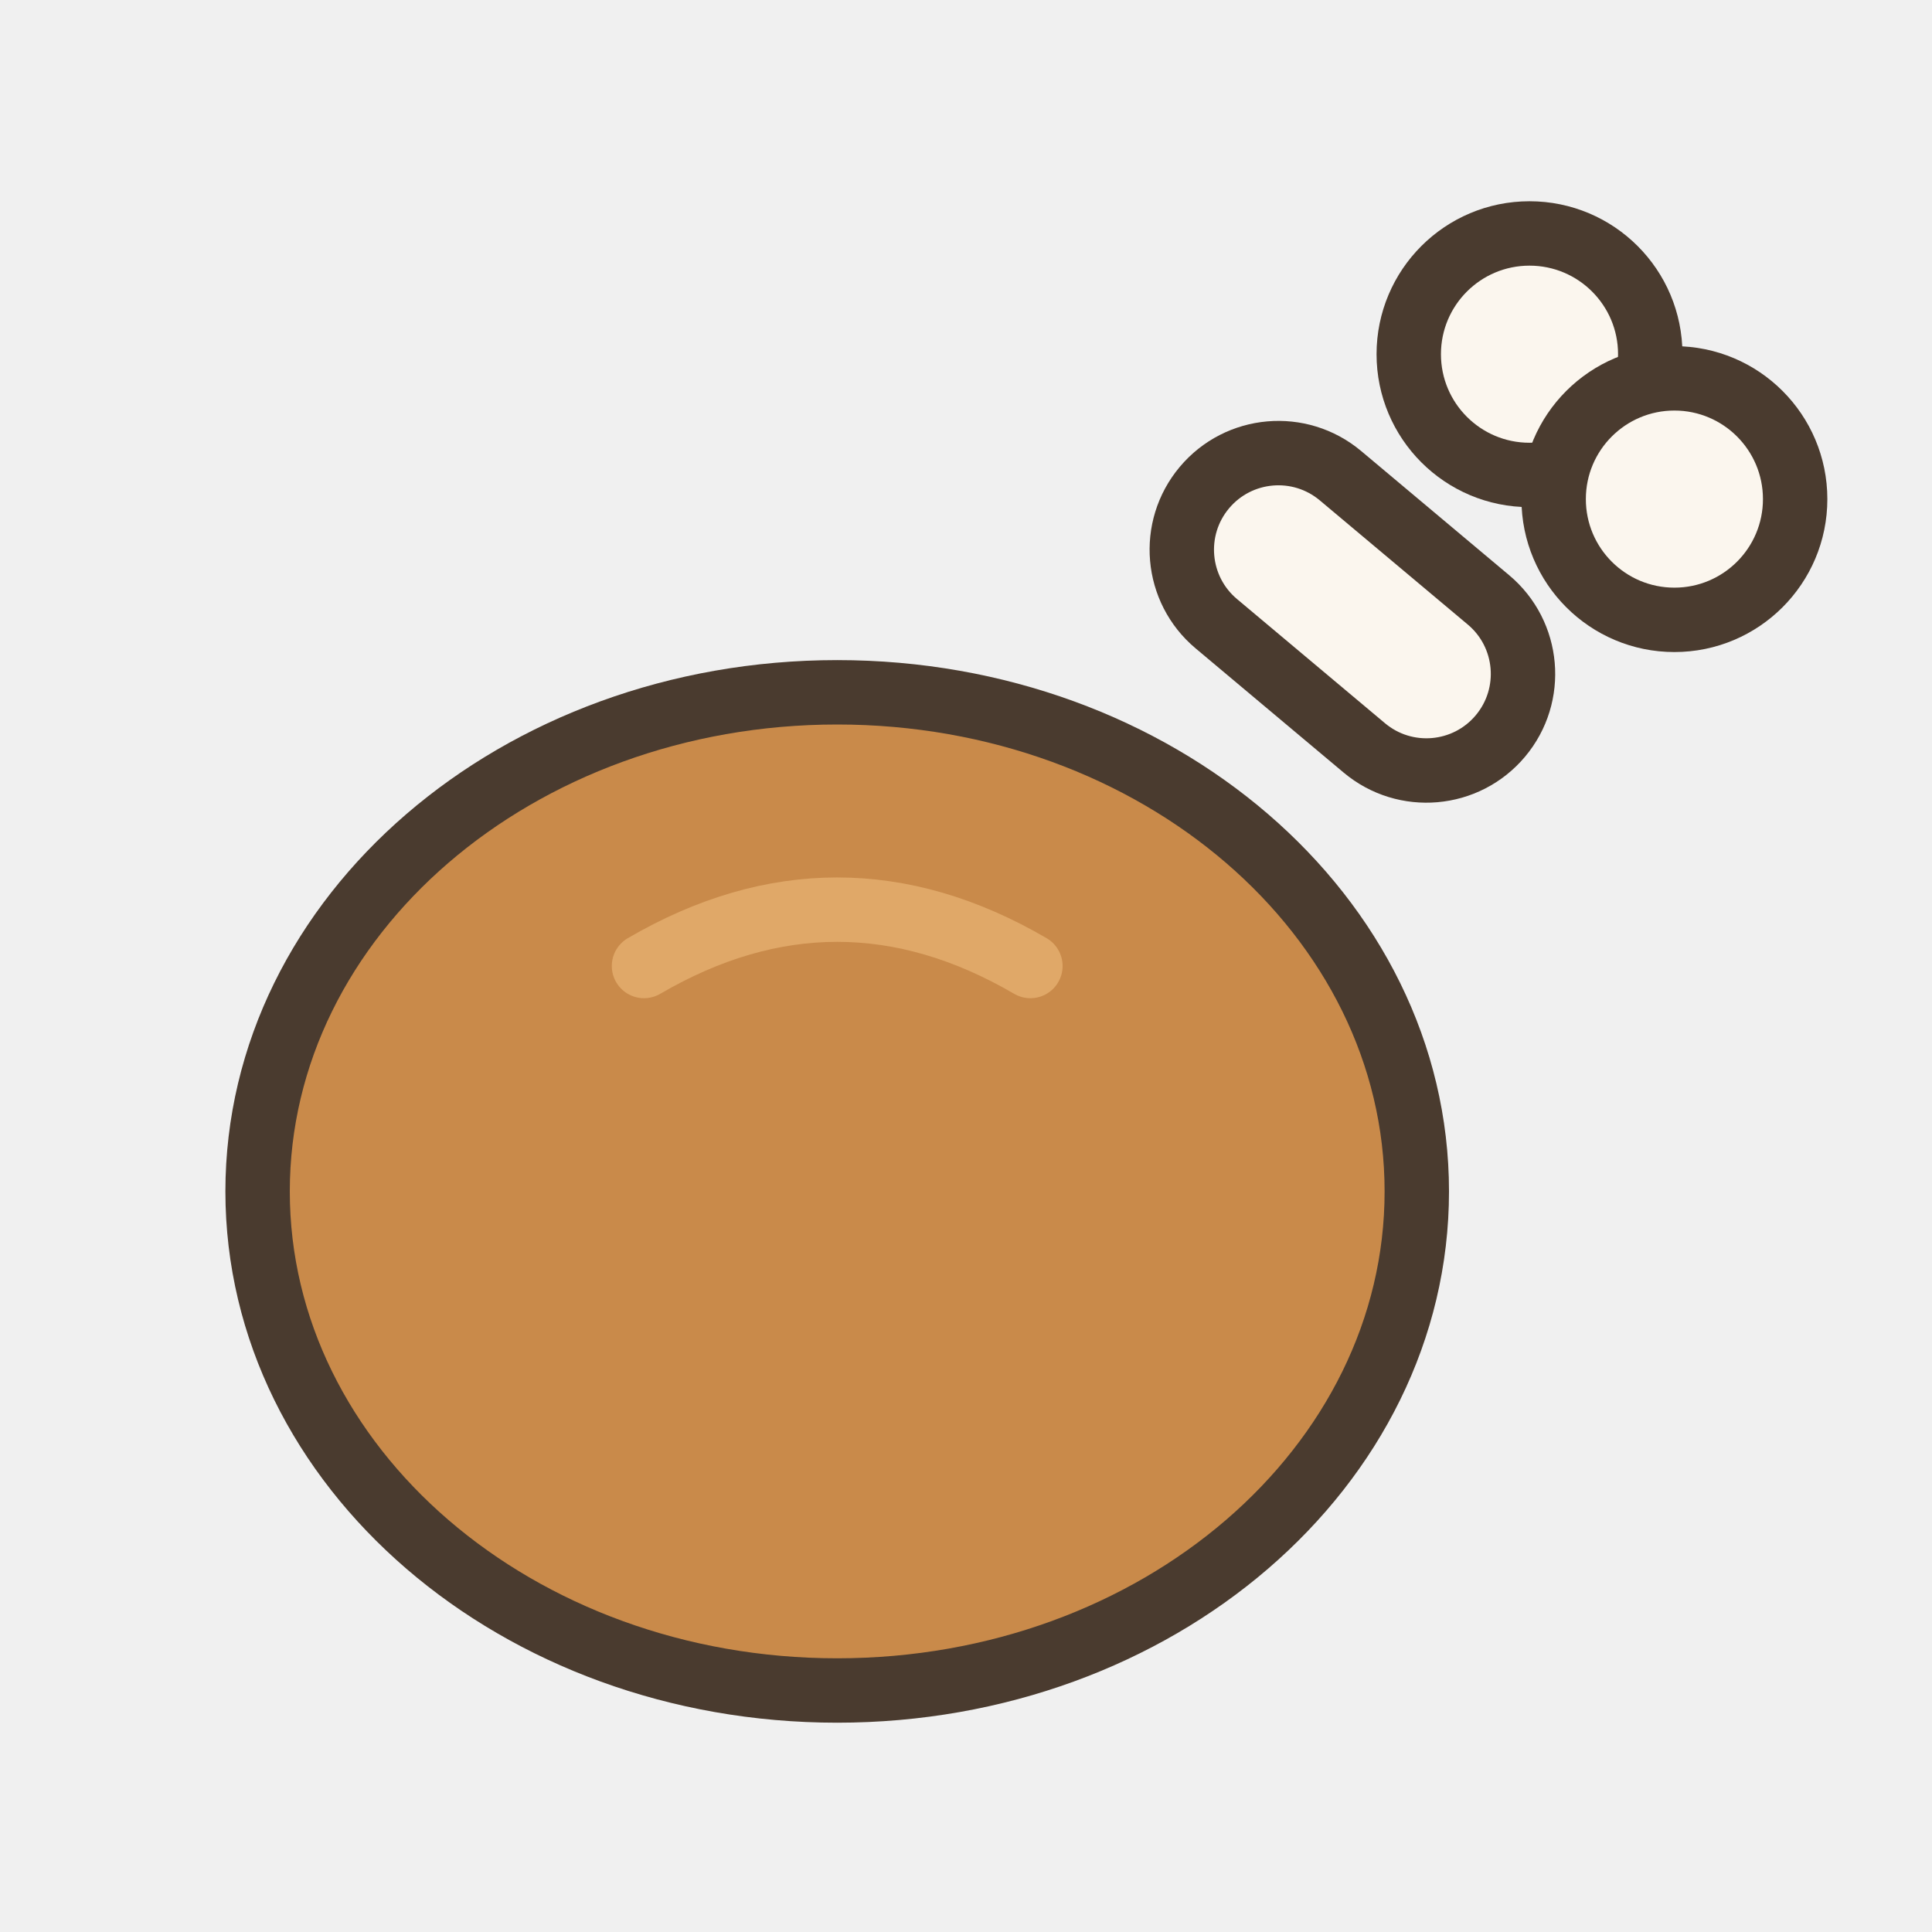
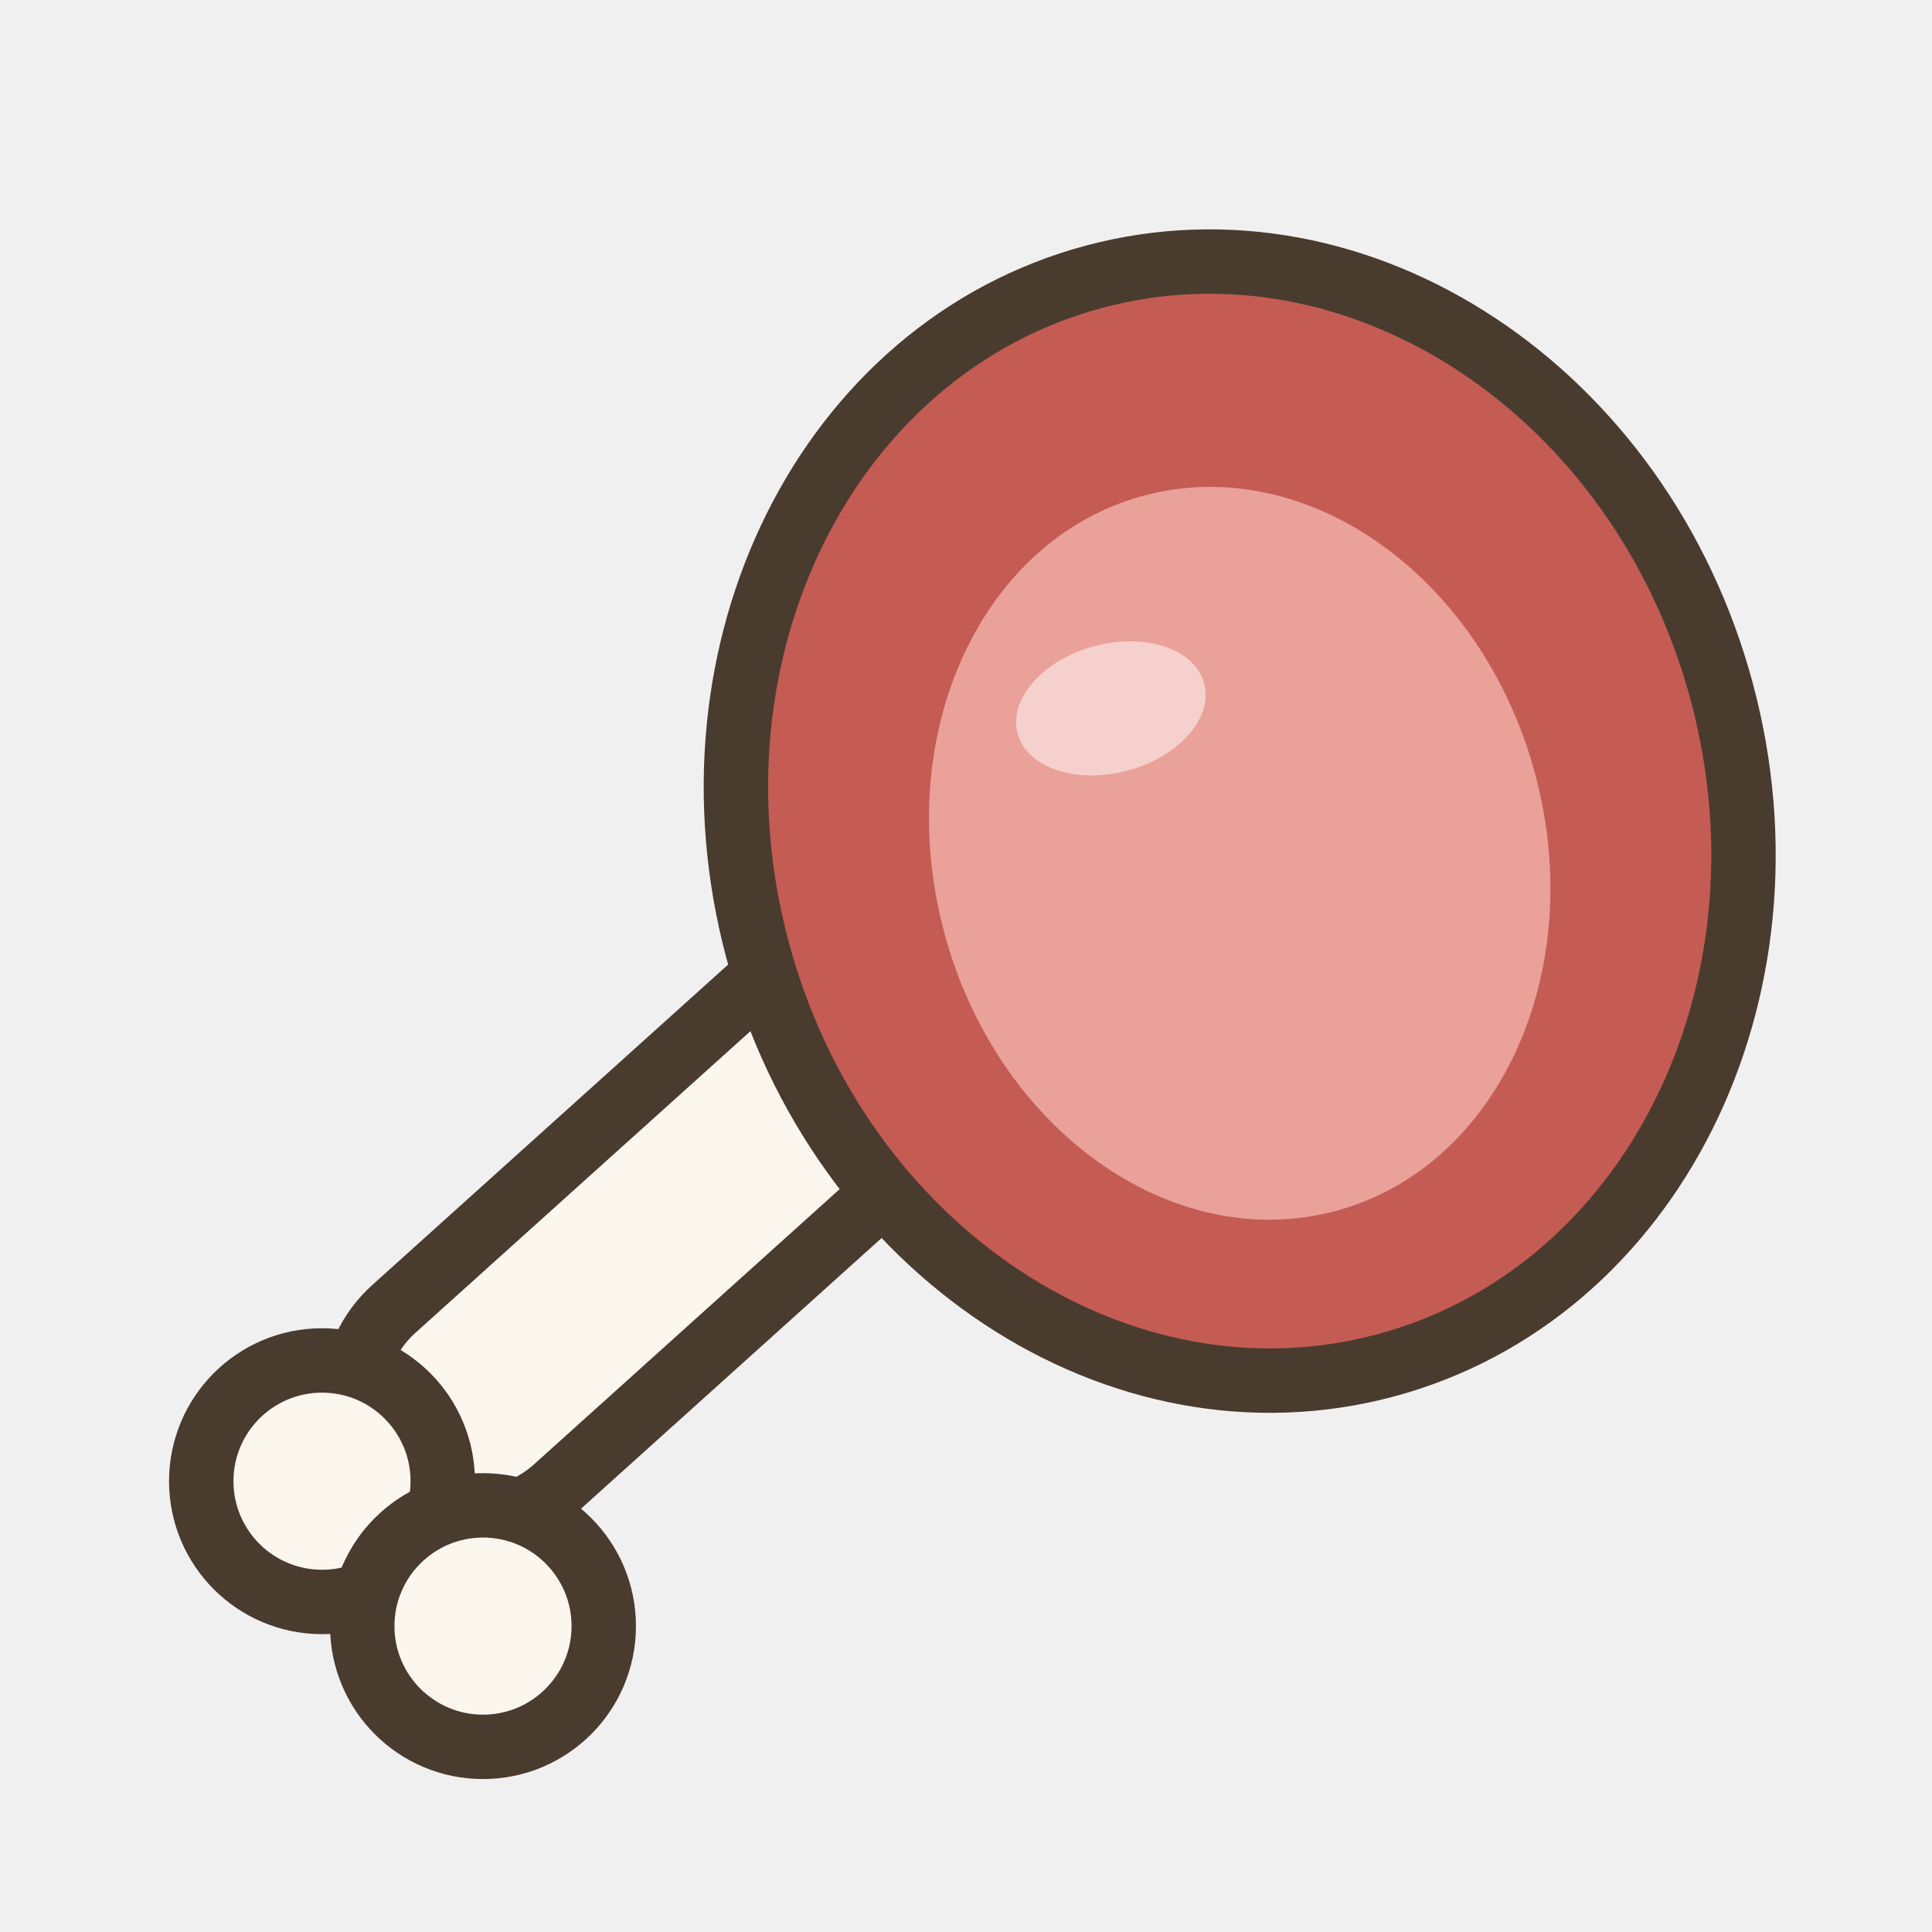
<svg xmlns="http://www.w3.org/2000/svg" viewBox="0 0 120 120" role="img" aria-label="kam — meat">
-   <ellipse cx="52" cy="74" rx="36" ry="31" fill="#c98a4a" stroke="#4a3b2f" stroke-width="4" />
-   <path d="M40 60 Q52 53 64 60" fill="none" stroke="#e0a868" stroke-width="4" stroke-linecap="round" />
-   <g stroke="#4a3b2f" stroke-width="4" fill="#fbf6ee" stroke-linejoin="round">
-     <rect x="72" y="32" width="24" height="12" rx="6" transform="rotate(40 84 38)" />
-     <circle cx="95" cy="22" r="7.5" />
-     <circle cx="104" cy="31" r="7.5" />
+   <g fill="#fbf6ee" stroke="#4a3b2f" stroke-width="4" stroke-linejoin="round">
+     <rect x="18" y="69" width="46" height="15" rx="7.5" transform="rotate(-42 41 76.5)" />
+     <circle cx="20" cy="92" r="7.5" />
+     <circle cx="30" cy="101" r="7.5" />
  </g>
+   <ellipse cx="77" cy="51" rx="31" ry="35" transform="rotate(-15 77 51)" fill="#c45c54" stroke="#4a3b2f" stroke-width="4" />
+   <ellipse cx="77" cy="53" rx="19" ry="23" transform="rotate(-15 77 53)" fill="#eaa199" />
+   <ellipse cx="69" cy="44" rx="6" ry="4" transform="rotate(-15 69 44)" fill="#ffffff" opacity="0.5" />
</svg>
